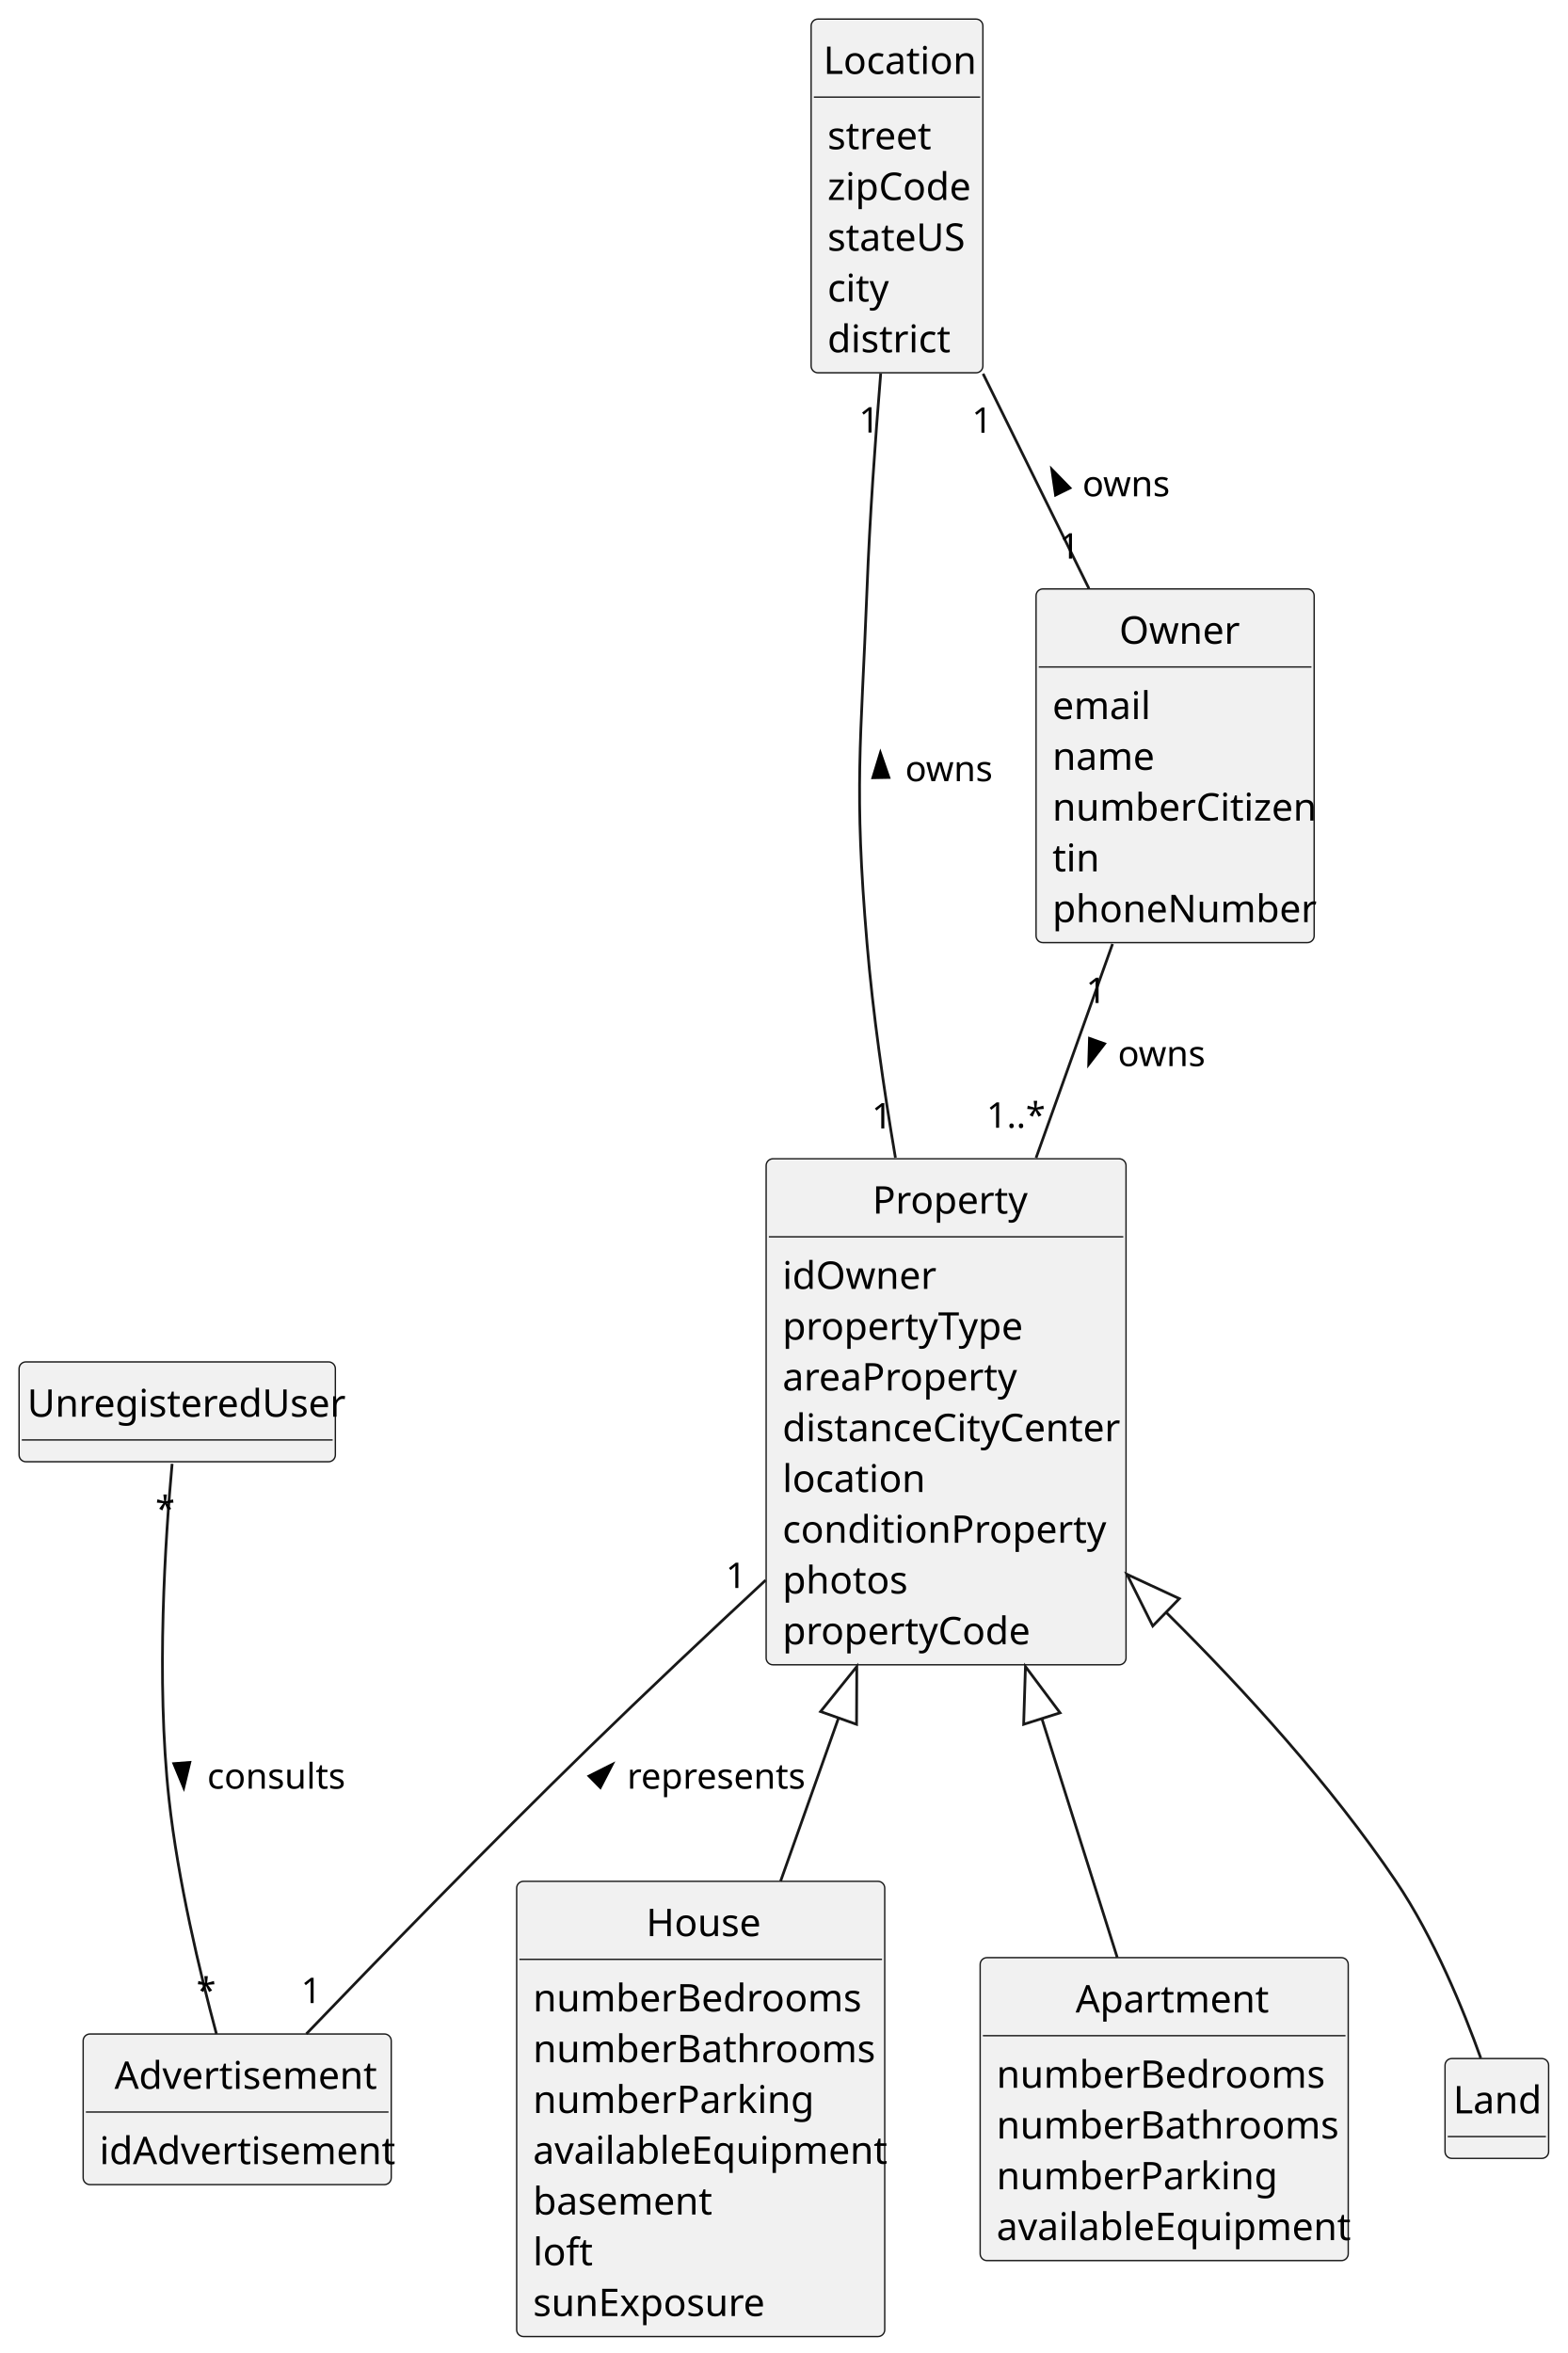
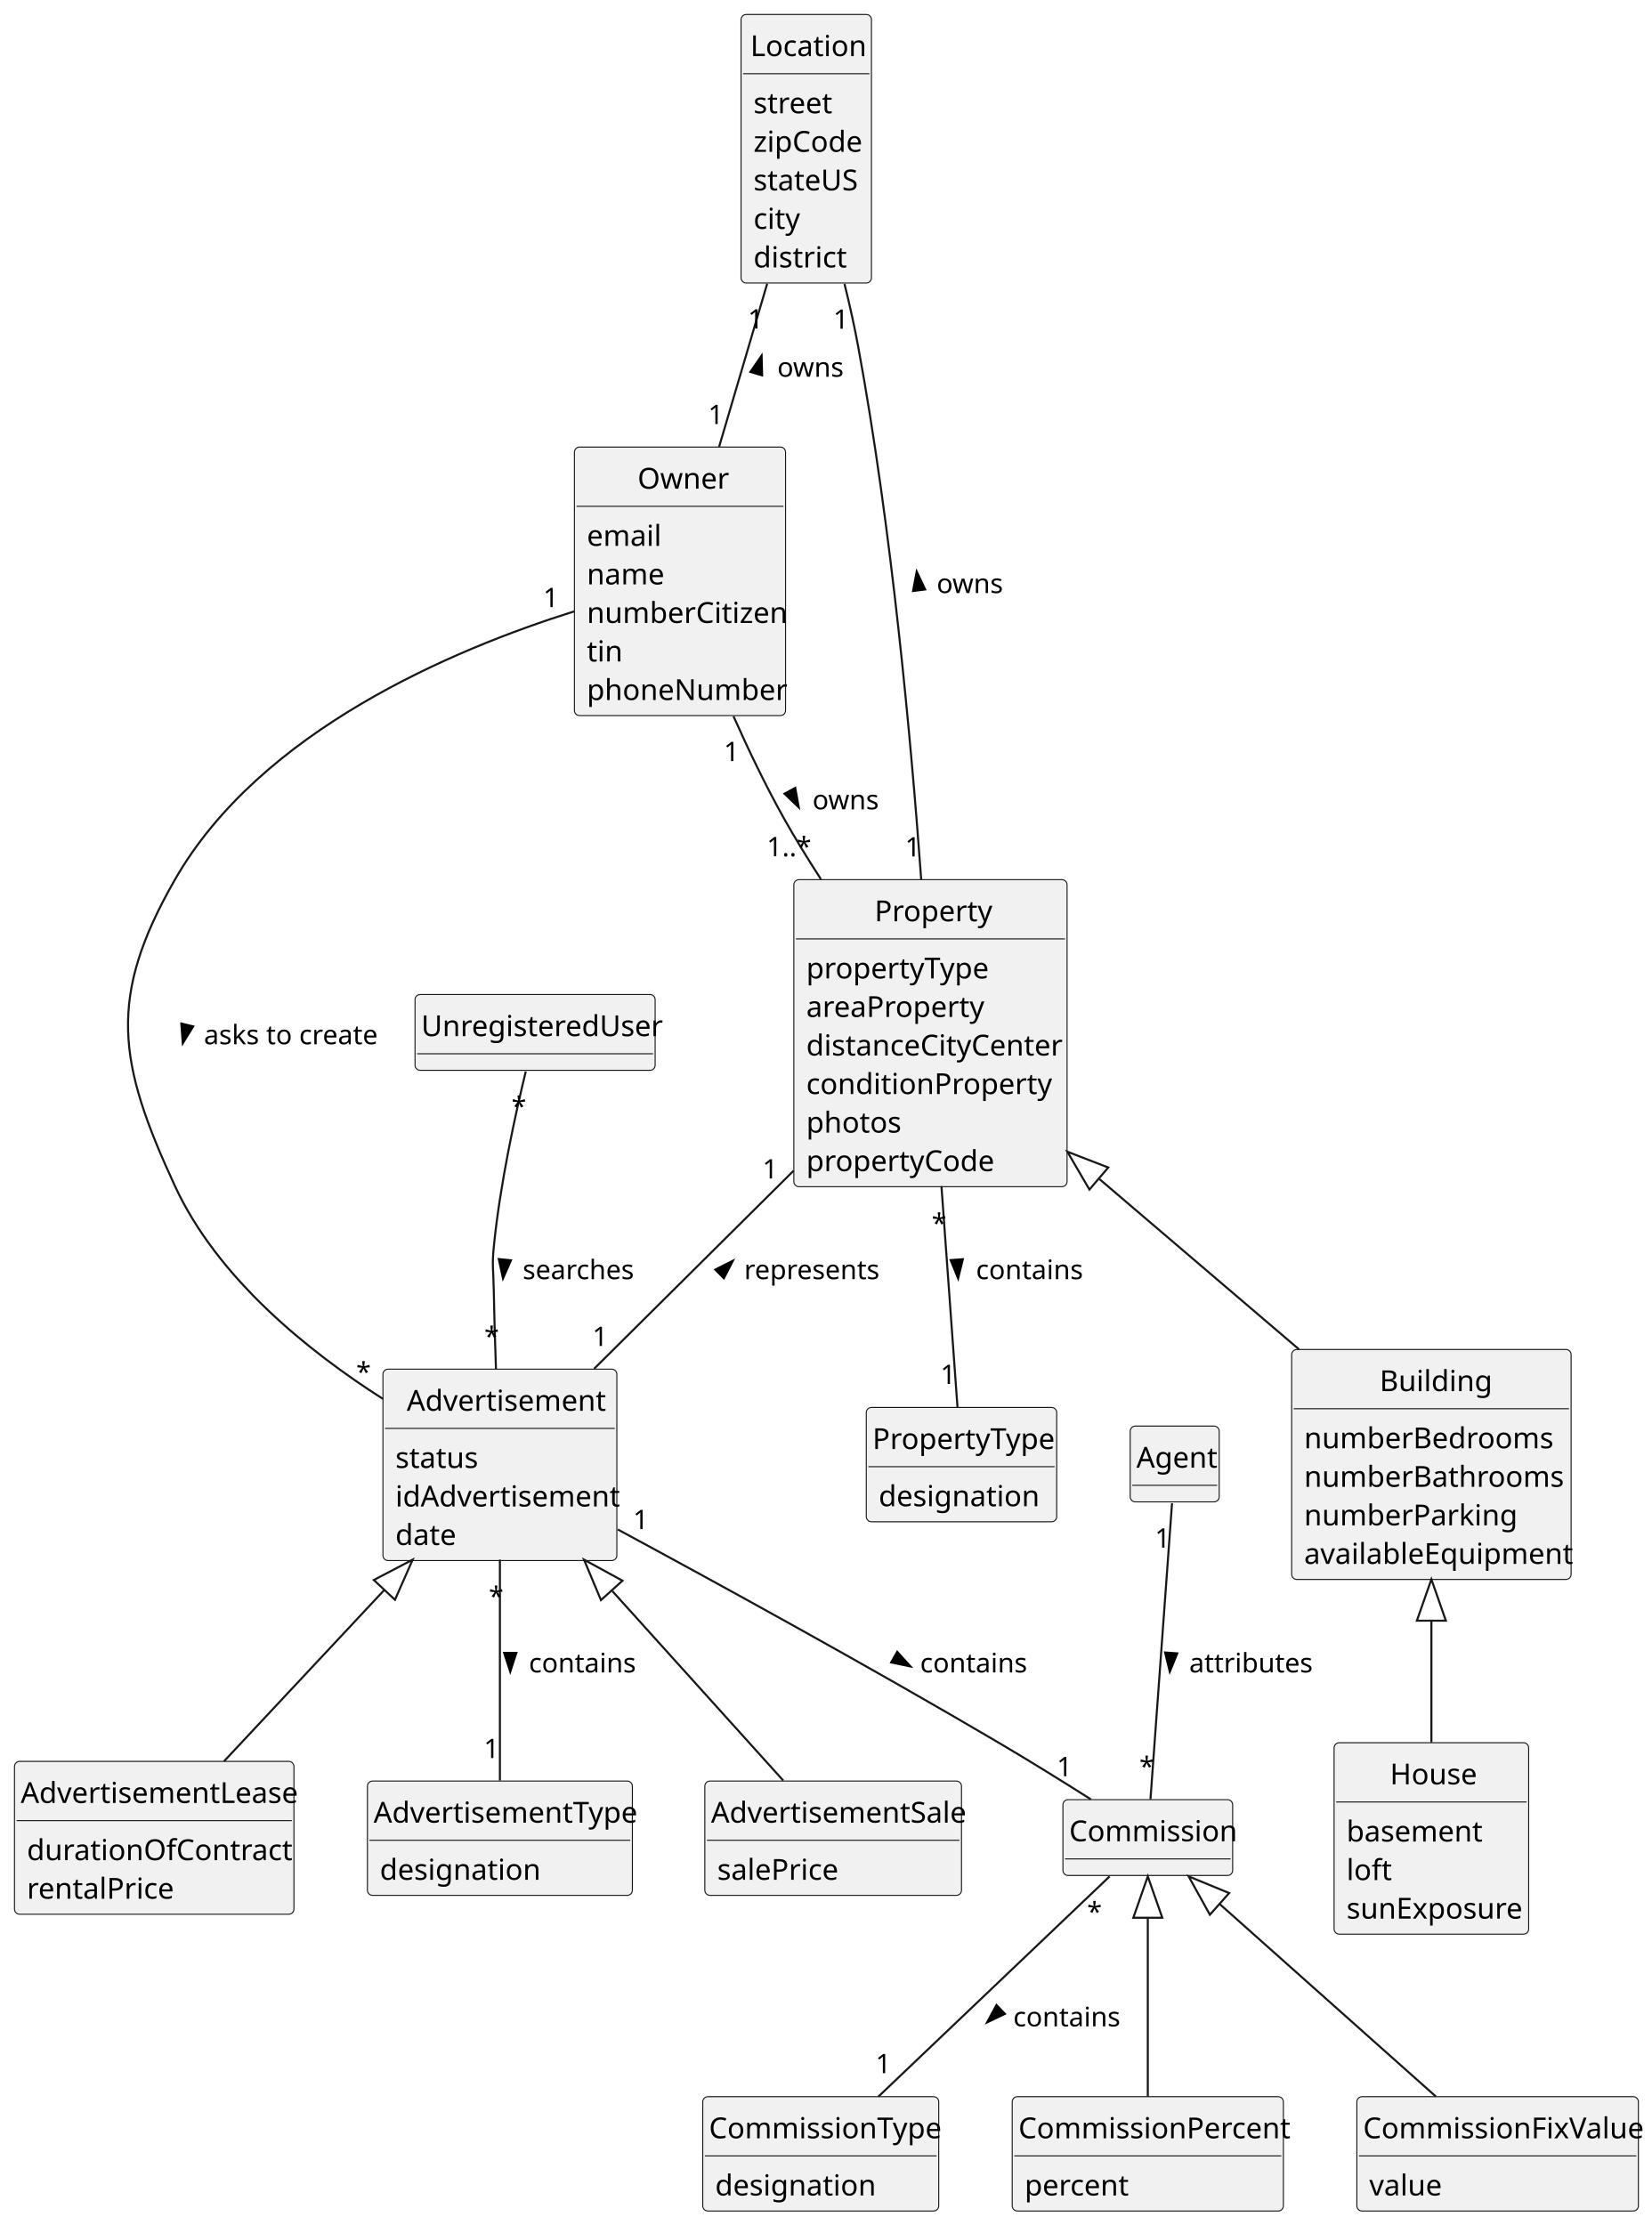
- <svg xmlns="http://www.w3.org/2000/svg" contentStyleType="text/css" height="863px" preserveAspectRatio="none" style="width:575px;height:863px;background:#FFFFFF;" version="1.1" viewBox="0 0 575 863" width="575px" zoomAndPan="magnify">
+ <svg xmlns="http://www.w3.org/2000/svg" contentStyleType="text/css" height="1075px" preserveAspectRatio="none" style="width:798px;height:1075px;background:#FFFFFF;" version="1.1" viewBox="0 0 798 1075" width="798px" zoomAndPan="magnify">
  <defs />
  <g>
+     <g id="elem_PropertyType">
+       <rect codeLine="12" fill="#F1F1F1" height="55.242" id="PropertyType" rx="2.5" ry="2.5" style="stroke:#181818;stroke-width:0.5;" width="92" x="418.5" y="680" />
+       <text fill="#000000" font-family="sans-serif" font-size="14" lengthAdjust="spacing" textLength="86" x="421.5" y="700.107">PropertyType</text>
+       <line style="stroke:#181818;stroke-width:0.5;" x1="419.5" x2="509.5" y1="708.621" y2="708.621" />
+       <text fill="#000000" font-family="sans-serif" font-size="14" lengthAdjust="spacing" textLength="73" x="424.5" y="727.729">designation</text>
+     </g>
    <g id="elem_Property">
-       <rect codeLine="13" fill="#F1F1F1" height="185.59" id="Property" rx="2.5" ry="2.5" style="stroke:#181818;stroke-width:0.5;" width="132" x="281" y="425" />
-       <text fill="#000000" font-family="sans-serif" font-size="14" lengthAdjust="spacing" textLength="54" x="320" y="445.107">Property</text>
-       <line style="stroke:#181818;stroke-width:0.5;" x1="282" x2="412" y1="453.621" y2="453.621" />
-       <text fill="#000000" font-family="sans-serif" font-size="14" lengthAdjust="spacing" textLength="52" x="287" y="472.728">idOwner</text>
-       <text fill="#000000" font-family="sans-serif" font-size="14" lengthAdjust="spacing" textLength="85" x="287" y="491.35">propertyType</text>
-       <text fill="#000000" font-family="sans-serif" font-size="14" lengthAdjust="spacing" textLength="83" x="287" y="509.971">areaProperty</text>
-       <text fill="#000000" font-family="sans-serif" font-size="14" lengthAdjust="spacing" textLength="120" x="287" y="528.592">distanceCityCenter</text>
-       <text fill="#000000" font-family="sans-serif" font-size="14" lengthAdjust="spacing" textLength="49" x="287" y="547.213">location</text>
-       <text fill="#000000" font-family="sans-serif" font-size="14" lengthAdjust="spacing" textLength="111" x="287" y="565.834">conditionProperty</text>
-       <text fill="#000000" font-family="sans-serif" font-size="14" lengthAdjust="spacing" textLength="43" x="287" y="584.455">photos</text>
-       <text fill="#000000" font-family="sans-serif" font-size="14" lengthAdjust="spacing" textLength="87" x="287" y="603.076">propertyCode</text>
+       <rect codeLine="16" fill="#F1F1F1" height="148.348" id="Property" rx="2.5" ry="2.5" style="stroke:#181818;stroke-width:0.5;" width="132" x="383.5" y="425" />
+       <text fill="#000000" font-family="sans-serif" font-size="14" lengthAdjust="spacing" textLength="54" x="422.5" y="445.107">Property</text>
+       <line style="stroke:#181818;stroke-width:0.5;" x1="384.5" x2="514.5" y1="453.621" y2="453.621" />
+       <text fill="#000000" font-family="sans-serif" font-size="14" lengthAdjust="spacing" textLength="85" x="389.5" y="472.728">propertyType</text>
+       <text fill="#000000" font-family="sans-serif" font-size="14" lengthAdjust="spacing" textLength="83" x="389.5" y="491.35">areaProperty</text>
+       <text fill="#000000" font-family="sans-serif" font-size="14" lengthAdjust="spacing" textLength="120" x="389.5" y="509.971">distanceCityCenter</text>
+       <text fill="#000000" font-family="sans-serif" font-size="14" lengthAdjust="spacing" textLength="111" x="389.5" y="528.592">conditionProperty</text>
+       <text fill="#000000" font-family="sans-serif" font-size="14" lengthAdjust="spacing" textLength="43" x="389.5" y="547.213">photos</text>
+       <text fill="#000000" font-family="sans-serif" font-size="14" lengthAdjust="spacing" textLength="87" x="389.5" y="565.834">propertyCode</text>
    </g>
    <g id="elem_UnregisteredUser">
-       <rect codeLine="24" fill="#F1F1F1" height="36.621" id="UnregisteredUser" rx="2.5" ry="2.5" style="stroke:#181818;stroke-width:0.5;" width="116" x="7" y="499.5" />
-       <text fill="#000000" font-family="sans-serif" font-size="14" lengthAdjust="spacing" textLength="110" x="10" y="519.607">UnregisteredUser</text>
-       <line style="stroke:#181818;stroke-width:0.5;" x1="8" x2="122" y1="528.121" y2="528.121" />
+       <rect codeLine="25" fill="#F1F1F1" height="36.621" id="UnregisteredUser" rx="2.5" ry="2.5" style="stroke:#181818;stroke-width:0.5;" width="116" x="200.5" y="480.5" />
+       <text fill="#000000" font-family="sans-serif" font-size="14" lengthAdjust="spacing" textLength="110" x="203.5" y="500.607">UnregisteredUser</text>
+       <line style="stroke:#181818;stroke-width:0.5;" x1="201.5" x2="315.5" y1="509.121" y2="509.121" />
    </g>
    <g id="elem_Owner">
-       <rect codeLine="26" fill="#F1F1F1" height="129.727" id="Owner" rx="2.5" ry="2.5" style="stroke:#181818;stroke-width:0.5;" width="102" x="380" y="216" />
-       <text fill="#000000" font-family="sans-serif" font-size="14" lengthAdjust="spacing" textLength="41" x="410.5" y="236.107">Owner</text>
-       <line style="stroke:#181818;stroke-width:0.5;" x1="381" x2="481" y1="244.621" y2="244.621" />
-       <text fill="#000000" font-family="sans-serif" font-size="14" lengthAdjust="spacing" textLength="33" x="386" y="263.728">email</text>
-       <text fill="#000000" font-family="sans-serif" font-size="14" lengthAdjust="spacing" textLength="35" x="386" y="282.35">name</text>
-       <text fill="#000000" font-family="sans-serif" font-size="14" lengthAdjust="spacing" textLength="90" x="386" y="300.971">numberCitizen</text>
-       <text fill="#000000" font-family="sans-serif" font-size="14" lengthAdjust="spacing" textLength="15" x="386" y="319.592">tin</text>
-       <text fill="#000000" font-family="sans-serif" font-size="14" lengthAdjust="spacing" textLength="89" x="386" y="338.213">phoneNumber</text>
+       <rect codeLine="27" fill="#F1F1F1" height="129.727" id="Owner" rx="2.5" ry="2.5" style="stroke:#181818;stroke-width:0.5;" width="102" x="277.5" y="216" />
+       <text fill="#000000" font-family="sans-serif" font-size="14" lengthAdjust="spacing" textLength="41" x="308" y="236.107">Owner</text>
+       <line style="stroke:#181818;stroke-width:0.5;" x1="278.5" x2="378.5" y1="244.621" y2="244.621" />
+       <text fill="#000000" font-family="sans-serif" font-size="14" lengthAdjust="spacing" textLength="33" x="283.5" y="263.728">email</text>
+       <text fill="#000000" font-family="sans-serif" font-size="14" lengthAdjust="spacing" textLength="35" x="283.5" y="282.35">name</text>
+       <text fill="#000000" font-family="sans-serif" font-size="14" lengthAdjust="spacing" textLength="90" x="283.5" y="300.971">numberCitizen</text>
+       <text fill="#000000" font-family="sans-serif" font-size="14" lengthAdjust="spacing" textLength="15" x="283.5" y="319.592">tin</text>
+       <text fill="#000000" font-family="sans-serif" font-size="14" lengthAdjust="spacing" textLength="89" x="283.5" y="338.213">phoneNumber</text>
    </g>
    <g id="elem_House">
-       <rect codeLine="35" fill="#F1F1F1" height="166.969" id="House" rx="2.5" ry="2.5" style="stroke:#181818;stroke-width:0.5;" width="135" x="189.5" y="690" />
-       <text fill="#000000" font-family="sans-serif" font-size="14" lengthAdjust="spacing" textLength="40" x="237" y="710.107">House</text>
-       <line style="stroke:#181818;stroke-width:0.5;" x1="190.5" x2="323.5" y1="718.621" y2="718.621" />
-       <text fill="#000000" font-family="sans-serif" font-size="14" lengthAdjust="spacing" textLength="112" x="195.5" y="737.729">numberBedrooms</text>
-       <text fill="#000000" font-family="sans-serif" font-size="14" lengthAdjust="spacing" textLength="116" x="195.5" y="756.35">numberBathrooms</text>
-       <text fill="#000000" font-family="sans-serif" font-size="14" lengthAdjust="spacing" textLength="96" x="195.5" y="774.971">numberParking</text>
-       <text fill="#000000" font-family="sans-serif" font-size="14" lengthAdjust="spacing" textLength="123" x="195.5" y="793.592">availableEquipment</text>
-       <text fill="#000000" font-family="sans-serif" font-size="14" lengthAdjust="spacing" textLength="62" x="195.5" y="812.213">basement</text>
-       <text fill="#000000" font-family="sans-serif" font-size="14" lengthAdjust="spacing" textLength="19" x="195.5" y="830.834">loft</text>
-       <text fill="#000000" font-family="sans-serif" font-size="14" lengthAdjust="spacing" textLength="82" x="195.5" y="849.455">sunExposure</text>
-     </g>
-     <g id="elem_Apartment">
-       <rect codeLine="45" fill="#F1F1F1" height="111.106" id="Apartment" rx="2.5" ry="2.5" style="stroke:#181818;stroke-width:0.5;" width="135" x="359.5" y="718" />
-       <text fill="#000000" font-family="sans-serif" font-size="14" lengthAdjust="spacing" textLength="65" x="394.5" y="738.107">Apartment</text>
-       <line style="stroke:#181818;stroke-width:0.5;" x1="360.5" x2="493.5" y1="746.621" y2="746.621" />
-       <text fill="#000000" font-family="sans-serif" font-size="14" lengthAdjust="spacing" textLength="112" x="365.5" y="765.729">numberBedrooms</text>
-       <text fill="#000000" font-family="sans-serif" font-size="14" lengthAdjust="spacing" textLength="116" x="365.5" y="784.35">numberBathrooms</text>
-       <text fill="#000000" font-family="sans-serif" font-size="14" lengthAdjust="spacing" textLength="96" x="365.5" y="802.971">numberParking</text>
-       <text fill="#000000" font-family="sans-serif" font-size="14" lengthAdjust="spacing" textLength="123" x="365.5" y="821.592">availableEquipment</text>
-     </g>
-     <g id="elem_Land">
-       <rect codeLine="52" fill="#F1F1F1" height="36.621" id="Land" rx="2.5" ry="2.5" style="stroke:#181818;stroke-width:0.5;" width="38" x="530" y="755" />
-       <text fill="#000000" font-family="sans-serif" font-size="14" lengthAdjust="spacing" textLength="32" x="533" y="775.107">Land</text>
-       <line style="stroke:#181818;stroke-width:0.5;" x1="531" x2="567" y1="783.621" y2="783.621" />
+       <rect codeLine="36" fill="#F1F1F1" height="92.484" id="House" rx="2.5" ry="2.5" style="stroke:#181818;stroke-width:0.5;" width="94" x="644.5" y="842" />
+       <text fill="#000000" font-family="sans-serif" font-size="14" lengthAdjust="spacing" textLength="40" x="671.5" y="862.107">House</text>
+       <line style="stroke:#181818;stroke-width:0.5;" x1="645.5" x2="737.5" y1="870.621" y2="870.621" />
+       <text fill="#000000" font-family="sans-serif" font-size="14" lengthAdjust="spacing" textLength="62" x="650.5" y="889.729">basement</text>
+       <text fill="#000000" font-family="sans-serif" font-size="14" lengthAdjust="spacing" textLength="19" x="650.5" y="908.35">loft</text>
+       <text fill="#000000" font-family="sans-serif" font-size="14" lengthAdjust="spacing" textLength="82" x="650.5" y="926.971">sunExposure</text>
+     </g>
+     <g id="elem_Building">
+       <rect codeLine="42" fill="#F1F1F1" height="111.106" id="Building" rx="2.5" ry="2.5" style="stroke:#181818;stroke-width:0.5;" width="135" x="624" y="652" />
+       <text fill="#000000" font-family="sans-serif" font-size="14" lengthAdjust="spacing" textLength="50" x="666.5" y="672.107">Building</text>
+       <line style="stroke:#181818;stroke-width:0.5;" x1="625" x2="758" y1="680.621" y2="680.621" />
+       <text fill="#000000" font-family="sans-serif" font-size="14" lengthAdjust="spacing" textLength="112" x="630" y="699.729">numberBedrooms</text>
+       <text fill="#000000" font-family="sans-serif" font-size="14" lengthAdjust="spacing" textLength="116" x="630" y="718.35">numberBathrooms</text>
+       <text fill="#000000" font-family="sans-serif" font-size="14" lengthAdjust="spacing" textLength="96" x="630" y="736.971">numberParking</text>
+       <text fill="#000000" font-family="sans-serif" font-size="14" lengthAdjust="spacing" textLength="123" x="630" y="755.592">availableEquipment</text>
    </g>
    <g id="elem_Advertisement">
-       <rect codeLine="54" fill="#F1F1F1" height="55.242" id="Advertisement" rx="2.5" ry="2.5" style="stroke:#181818;stroke-width:0.5;" width="113" x="30.5" y="746" />
-       <text fill="#000000" font-family="sans-serif" font-size="14" lengthAdjust="spacing" textLength="90" x="42" y="766.107">Advertisement</text>
-       <line style="stroke:#181818;stroke-width:0.5;" x1="31.5" x2="142.5" y1="774.621" y2="774.621" />
-       <text fill="#000000" font-family="sans-serif" font-size="14" lengthAdjust="spacing" textLength="101" x="36.5" y="793.729">idAdvertisement</text>
+       <rect codeLine="49" fill="#F1F1F1" height="92.484" id="Advertisement" rx="2.5" ry="2.5" style="stroke:#181818;stroke-width:0.5;" width="113" x="185" y="661.5" />
+       <text fill="#000000" font-family="sans-serif" font-size="14" lengthAdjust="spacing" textLength="90" x="196.5" y="681.607">Advertisement</text>
+       <line style="stroke:#181818;stroke-width:0.5;" x1="186" x2="297" y1="690.121" y2="690.121" />
+       <text fill="#000000" font-family="sans-serif" font-size="14" lengthAdjust="spacing" textLength="38" x="191" y="709.229">status</text>
+       <text fill="#000000" font-family="sans-serif" font-size="14" lengthAdjust="spacing" textLength="101" x="191" y="727.85">idAdvertisement</text>
+       <text fill="#000000" font-family="sans-serif" font-size="14" lengthAdjust="spacing" textLength="28" x="191" y="746.471">date</text>
    </g>
    <g id="elem_Location">
-       <rect codeLine="58" fill="#F1F1F1" height="129.727" id="Location" rx="2.5" ry="2.5" style="stroke:#181818;stroke-width:0.5;" width="63" x="297.5" y="7" />
-       <text fill="#000000" font-family="sans-serif" font-size="14" lengthAdjust="spacing" textLength="54" x="302" y="27.107">Location</text>
-       <line style="stroke:#181818;stroke-width:0.5;" x1="298.5" x2="359.5" y1="35.621" y2="35.621" />
-       <text fill="#000000" font-family="sans-serif" font-size="14" lengthAdjust="spacing" textLength="36" x="303.5" y="54.728">street</text>
-       <text fill="#000000" font-family="sans-serif" font-size="14" lengthAdjust="spacing" textLength="51" x="303.5" y="73.35">zipCode</text>
-       <text fill="#000000" font-family="sans-serif" font-size="14" lengthAdjust="spacing" textLength="49" x="303.5" y="91.971">stateUS</text>
-       <text fill="#000000" font-family="sans-serif" font-size="14" lengthAdjust="spacing" textLength="21" x="303.5" y="110.592">city</text>
-       <text fill="#000000" font-family="sans-serif" font-size="14" lengthAdjust="spacing" textLength="41" x="303.5" y="129.213">district</text>
+       <rect codeLine="55" fill="#F1F1F1" height="129.727" id="Location" rx="2.5" ry="2.5" style="stroke:#181818;stroke-width:0.5;" width="63" x="358" y="7" />
+       <text fill="#000000" font-family="sans-serif" font-size="14" lengthAdjust="spacing" textLength="54" x="362.5" y="27.107">Location</text>
+       <line style="stroke:#181818;stroke-width:0.5;" x1="359" x2="420" y1="35.621" y2="35.621" />
+       <text fill="#000000" font-family="sans-serif" font-size="14" lengthAdjust="spacing" textLength="36" x="364" y="54.728">street</text>
+       <text fill="#000000" font-family="sans-serif" font-size="14" lengthAdjust="spacing" textLength="51" x="364" y="73.35">zipCode</text>
+       <text fill="#000000" font-family="sans-serif" font-size="14" lengthAdjust="spacing" textLength="49" x="364" y="91.971">stateUS</text>
+       <text fill="#000000" font-family="sans-serif" font-size="14" lengthAdjust="spacing" textLength="21" x="364" y="110.592">city</text>
+       <text fill="#000000" font-family="sans-serif" font-size="14" lengthAdjust="spacing" textLength="41" x="364" y="129.213">district</text>
+     </g>
+     <g id="elem_AdvertisementSale">
+       <rect codeLine="63" fill="#F1F1F1" height="55.242" id="AdvertisementSale" rx="2.5" ry="2.5" style="stroke:#181818;stroke-width:0.5;" width="124" x="340.5" y="860.5" />
+       <text fill="#000000" font-family="sans-serif" font-size="14" lengthAdjust="spacing" textLength="118" x="343.5" y="880.607">AdvertisementSale</text>
+       <line style="stroke:#181818;stroke-width:0.5;" x1="341.5" x2="463.5" y1="889.121" y2="889.121" />
+       <text fill="#000000" font-family="sans-serif" font-size="14" lengthAdjust="spacing" textLength="58" x="346.5" y="908.229">salePrice</text>
+     </g>
+     <g id="elem_AdvertisementLease">
+       <rect codeLine="67" fill="#F1F1F1" height="73.863" id="AdvertisementLease" rx="2.5" ry="2.5" style="stroke:#181818;stroke-width:0.5;" width="135" x="7" y="851" />
+       <text fill="#000000" font-family="sans-serif" font-size="14" lengthAdjust="spacing" textLength="129" x="10" y="871.107">AdvertisementLease</text>
+       <line style="stroke:#181818;stroke-width:0.5;" x1="8" x2="141" y1="879.621" y2="879.621" />
+       <text fill="#000000" font-family="sans-serif" font-size="14" lengthAdjust="spacing" textLength="121" x="13" y="898.729">durationOfContract</text>
+       <text fill="#000000" font-family="sans-serif" font-size="14" lengthAdjust="spacing" textLength="68" x="13" y="917.35">rentalPrice</text>
+     </g>
+     <g id="elem_AdvertisementType">
+       <rect codeLine="73" fill="#F1F1F1" height="55.242" id="AdvertisementType" rx="2.5" ry="2.5" style="stroke:#181818;stroke-width:0.5;" width="128" x="177.5" y="860.5" />
+       <text fill="#000000" font-family="sans-serif" font-size="14" lengthAdjust="spacing" textLength="122" x="180.5" y="880.607">AdvertisementType</text>
+       <line style="stroke:#181818;stroke-width:0.5;" x1="178.5" x2="304.5" y1="889.121" y2="889.121" />
+       <text fill="#000000" font-family="sans-serif" font-size="14" lengthAdjust="spacing" textLength="73" x="183.5" y="908.229">designation</text>
+     </g>
+     <g id="elem_Commission">
+       <rect codeLine="77" fill="#F1F1F1" height="36.621" id="Commission" rx="2.5" ry="2.5" style="stroke:#181818;stroke-width:0.5;" width="82" x="513.5" y="869.5" />
+       <text fill="#000000" font-family="sans-serif" font-size="14" lengthAdjust="spacing" textLength="76" x="516.5" y="889.607">Commission</text>
+       <line style="stroke:#181818;stroke-width:0.5;" x1="514.5" x2="594.5" y1="898.121" y2="898.121" />
+     </g>
+     <g id="elem_CommissionType">
+       <rect codeLine="80" fill="#F1F1F1" height="55.242" id="CommissionType" rx="2.5" ry="2.5" style="stroke:#181818;stroke-width:0.5;" width="114" x="339.5" y="1013" />
+       <text fill="#000000" font-family="sans-serif" font-size="14" lengthAdjust="spacing" textLength="108" x="342.5" y="1033.107">CommissionType</text>
+       <line style="stroke:#181818;stroke-width:0.5;" x1="340.5" x2="452.5" y1="1041.621" y2="1041.621" />
+       <text fill="#000000" font-family="sans-serif" font-size="14" lengthAdjust="spacing" textLength="73" x="345.5" y="1060.728">designation</text>
+     </g>
+     <g id="elem_CommissionPercent">
+       <rect codeLine="83" fill="#F1F1F1" height="55.242" id="CommissionPercent" rx="2.5" ry="2.5" style="stroke:#181818;stroke-width:0.5;" width="131" x="489" y="1013" />
+       <text fill="#000000" font-family="sans-serif" font-size="14" lengthAdjust="spacing" textLength="125" x="492" y="1033.107">CommissionPercent</text>
+       <line style="stroke:#181818;stroke-width:0.5;" x1="490" x2="619" y1="1041.621" y2="1041.621" />
+       <text fill="#000000" font-family="sans-serif" font-size="14" lengthAdjust="spacing" textLength="48" x="495" y="1060.728">percent</text>
+     </g>
+     <g id="elem_CommissionFixValue">
+       <rect codeLine="86" fill="#F1F1F1" height="55.242" id="CommissionFixValue" rx="2.5" ry="2.5" style="stroke:#181818;stroke-width:0.5;" width="136" x="655.5" y="1013" />
+       <text fill="#000000" font-family="sans-serif" font-size="14" lengthAdjust="spacing" textLength="130" x="658.5" y="1033.107">CommissionFixValue</text>
+       <line style="stroke:#181818;stroke-width:0.5;" x1="656.5" x2="790.5" y1="1041.621" y2="1041.621" />
+       <text fill="#000000" font-family="sans-serif" font-size="14" lengthAdjust="spacing" textLength="34" x="661.5" y="1060.728">value</text>
+     </g>
+     <g id="elem_Agent">
+       <rect fill="#F1F1F1" height="36.621" id="Agent" rx="2.5" ry="2.5" style="stroke:#181818;stroke-width:0.5;" width="43" x="546" y="689" />
+       <text fill="#000000" font-family="sans-serif" font-size="14" lengthAdjust="spacing" textLength="37" x="549" y="709.107">Agent</text>
+       <line style="stroke:#181818;stroke-width:0.5;" x1="547" x2="588" y1="717.621" y2="717.621" />
    </g>
    <g id="link_UnregisteredUser_Advertisement">
-       <path codeLine="68" d="M63.13,536.87 C60.67,563.7 57.16,615.95 62,660 C65.27,689.83 73.29,723.33 79.38,745.95 " fill="none" id="UnregisteredUser-Advertisement" style="stroke:#181818;stroke-width:1.0;" />
-       <polygon fill="#000000" points="67.387,655.63,69.617,646.385,63.757,646.84,67.387,655.63" style="stroke:#000000;stroke-width:1.0;" />
-       <text fill="#000000" font-family="sans-serif" font-size="13" lengthAdjust="spacing" textLength="49" x="76" y="656.028">consults</text>
-       <text fill="#000000" font-family="sans-serif" font-size="13" lengthAdjust="spacing" textLength="5" x="57.01" y="557.998">*</text>
-       <text fill="#000000" font-family="sans-serif" font-size="13" lengthAdjust="spacing" textLength="5" x="72.04" y="734.647">*</text>
+       <path codeLine="92" d="M253.99,517.71 C249.04,538.11 241.41,572.72 238.5,603 C237.69,611.41 238.35,613.56 238.5,622 C238.73,634.77 239.15,648.62 239.6,661.34 " fill="none" id="UnregisteredUser-Advertisement" style="stroke:#181818;stroke-width:1.0;" />
+       <polygon fill="#000000" points="243.002,617.621,246.827,608.914,240.979,608.328,243.002,617.621" style="stroke:#000000;stroke-width:1.0;" />
+       <text fill="#000000" font-family="sans-serif" font-size="13" lengthAdjust="spacing" textLength="53" x="252.5" y="618.028">searches</text>
+       <text fill="#000000" font-family="sans-serif" font-size="13" lengthAdjust="spacing" textLength="5" x="247.106" y="539.141">*</text>
+       <text fill="#000000" font-family="sans-serif" font-size="13" lengthAdjust="spacing" textLength="5" x="233.954" y="650.326">*</text>
    </g>
    <g id="link_Owner_Property">
-       <path codeLine="69" d="M408.05,346.21 C399.4,370.4 389.39,398.42 380,424.67 " fill="none" id="Owner-Property" style="stroke:#181818;stroke-width:1.0;" />
-       <polygon fill="#000000" points="399.317,390.354,405.129,382.826,399.594,380.847,399.317,390.354" style="stroke:#000000;stroke-width:1.0;" />
-       <text fill="#000000" font-family="sans-serif" font-size="13" lengthAdjust="spacing" textLength="30" x="410" y="391.028">owns</text>
-       <text fill="#000000" font-family="sans-serif" font-size="13" lengthAdjust="spacing" textLength="7" x="398.322" y="367.869">1</text>
-       <text fill="#000000" font-family="sans-serif" font-size="13" lengthAdjust="spacing" textLength="20" x="361.833" y="413.612">1..*</text>
-     </g>
-     <g id="link_Property_Land">
-       <path codeLine="70" d="M427.79,591.44 C456.79,620.19 488.18,654.77 512,690 C525.98,710.68 536.87,737.49 543.11,754.85 " fill="none" id="Property-backto-Land" style="stroke:#181818;stroke-width:1.0;" />
-       <polygon fill="none" points="422.8,596.36,413.34,577.4,432.56,586.32,422.8,596.36" style="stroke:#181818;stroke-width:1.0;" />
-     </g>
-     <g id="link_Property_Apartment">
-       <path codeLine="71" d="M382.16,630.42 C391.74,660.77 401.7,692.32 409.78,717.95 " fill="none" id="Property-backto-Apartment" style="stroke:#181818;stroke-width:1.0;" />
-       <polygon fill="none" points="375.45,632.42,376.11,611.24,388.8,628.2,375.45,632.42" style="stroke:#181818;stroke-width:1.0;" />
-     </g>
-     <g id="link_Property_House">
-       <path codeLine="72" d="M307.5,630.25 C300.38,650.32 293.06,670.92 286.29,689.99 " fill="none" id="Property-backto-House" style="stroke:#181818;stroke-width:1.0;" />
-       <polygon fill="none" points="300.97,627.74,314.25,611.24,314.16,632.43,300.97,627.74" style="stroke:#181818;stroke-width:1.0;" />
+       <path codeLine="93" d="M354.36,346.07 C361.59,362.33 369.86,379.55 378.5,395 C384.01,404.86 390.22,414.96 396.6,424.8 " fill="none" id="Owner-Property" style="stroke:#181818;stroke-width:1.0;" />
+       <polygon fill="#000000" points="385.864,390.051,384.177,380.692,378.998,383.471,385.864,390.051" style="stroke:#000000;stroke-width:1.0;" />
+       <text fill="#000000" font-family="sans-serif" font-size="13" lengthAdjust="spacing" textLength="30" x="392.5" y="391.028">owns</text>
+       <text fill="#000000" font-family="sans-serif" font-size="13" lengthAdjust="spacing" textLength="7" x="349.666" y="367.714">1</text>
+       <text fill="#000000" font-family="sans-serif" font-size="13" lengthAdjust="spacing" textLength="20" x="370.408" y="413.685">1..*</text>
+     </g>
+     <g id="link_Property_Building">
+       <path codeLine="94" d="M531.17,569.69 C562.61,596.51 598.01,626.73 627.54,651.92 " fill="none" id="Property-backto-Building" style="stroke:#181818;stroke-width:1.0;" />
+       <polygon fill="none" points="526.3,574.73,515.63,556.43,535.39,564.08,526.3,574.73" style="stroke:#181818;stroke-width:1.0;" />
+     </g>
+     <g id="link_Property_PropertyType">
+       <path codeLine="95" d="M454.81,573.09 C457.51,610.22 460.62,653.05 462.57,679.95 " fill="none" id="Property-PropertyType" style="stroke:#181818;stroke-width:1.0;" />
+       <polygon fill="#000000" points="462.862,617.632,465.138,608.398,459.276,608.824,462.862,617.632" style="stroke:#000000;stroke-width:1.0;" />
+       <text fill="#000000" font-family="sans-serif" font-size="13" lengthAdjust="spacing" textLength="49" x="471.5" y="618.028">contains</text>
+       <text fill="#000000" font-family="sans-serif" font-size="13" lengthAdjust="spacing" textLength="5" x="450.1" y="595.633">*</text>
+       <text fill="#000000" font-family="sans-serif" font-size="13" lengthAdjust="spacing" textLength="7" x="454.314" y="668.647">1</text>
+     </g>
+     <g id="link_Building_House">
+       <path codeLine="96" d="M691.5,783.24 C691.5,803.14 691.5,824.03 691.5,841.81 " fill="none" id="Building-backto-House" style="stroke:#181818;stroke-width:1.0;" />
+       <polygon fill="none" points="684.5,783.03,691.5,763.03,698.5,783.03,684.5,783.03" style="stroke:#181818;stroke-width:1.0;" />
    </g>
    <g id="link_Property_Advertisement">
-       <path codeLine="73" d="M280.82,579.55 C259.9,598.98 236.81,620.72 216,641 C179.35,676.71 138.12,719.15 112.36,745.96 " fill="none" id="Property-Advertisement" style="stroke:#181818;stroke-width:1.0;" />
-       <polygon fill="#000000" points="224.557,647.132,216.057,651.397,220.188,655.579,224.557,647.132" style="stroke:#000000;stroke-width:1.0;" />
-       <text fill="#000000" font-family="sans-serif" font-size="13" lengthAdjust="spacing" textLength="61" x="230" y="656.028">represents</text>
-       <text fill="#000000" font-family="sans-serif" font-size="13" lengthAdjust="spacing" textLength="7" x="266.199" y="582.419">1</text>
-       <text fill="#000000" font-family="sans-serif" font-size="13" lengthAdjust="spacing" textLength="7" x="110.415" y="734.66">1</text>
+       <path codeLine="97" d="M383.4,565.62 C352,596.8 315.25,633.28 287.02,661.31 " fill="none" id="Property-Advertisement" style="stroke:#181818;stroke-width:1.0;" />
+       <polygon fill="#000000" points="354.048,609.123,345.559,613.41,349.7,617.581,354.048,609.123" style="stroke:#000000;stroke-width:1.0;" />
+       <text fill="#000000" font-family="sans-serif" font-size="13" lengthAdjust="spacing" textLength="61" x="359.5" y="618.028">represents</text>
+       <text fill="#000000" font-family="sans-serif" font-size="13" lengthAdjust="spacing" textLength="7" x="368.353" y="569.365">1</text>
+       <text fill="#000000" font-family="sans-serif" font-size="13" lengthAdjust="spacing" textLength="7" x="286.192" y="650.292">1</text>
    </g>
    <g id="link_Location_Property">
-       <path codeLine="74" d="M323.02,137.01 C321,161.67 318.99,190.12 318,216 C315.78,273.74 313.15,288.43 318,346 C320.16,371.65 324.11,399.25 328.42,424.62 " fill="none" id="Location-Property" style="stroke:#181818;stroke-width:1.0;" />
-       <polygon fill="#000000" points="322.906,276.146,320.137,285.245,326.014,285.135,322.906,276.146" style="stroke:#000000;stroke-width:1.0;" />
-       <text fill="#000000" font-family="sans-serif" font-size="13" lengthAdjust="spacing" textLength="30" x="332" y="286.528">owns</text>
-       <text fill="#000000" font-family="sans-serif" font-size="13" lengthAdjust="spacing" textLength="7" x="315.042" y="158.648">1</text>
-       <text fill="#000000" font-family="sans-serif" font-size="13" lengthAdjust="spacing" textLength="7" x="319.729" y="413.875">1</text>
+       <path codeLine="98" d="M407.98,137.17 C410.43,147.1 412.71,157.29 414.5,167 C430.74,254.94 440.14,357.51 445.03,424.89 " fill="none" id="Location-Property" style="stroke:#181818;stroke-width:1.0;" />
+       <polygon fill="#000000" points="442.861,276.187,441.102,285.533,446.932,284.782,442.861,276.187" style="stroke:#000000;stroke-width:1.0;" />
+       <text fill="#000000" font-family="sans-serif" font-size="13" lengthAdjust="spacing" textLength="30" x="452.5" y="286.528">owns</text>
+       <text fill="#000000" font-family="sans-serif" font-size="13" lengthAdjust="spacing" textLength="7" x="402.525" y="158.825">1</text>
+       <text fill="#000000" font-family="sans-serif" font-size="13" lengthAdjust="spacing" textLength="7" x="437.245" y="413.784">1</text>
    </g>
    <g id="link_Location_Owner">
-       <path codeLine="75" d="M360.57,137.08 C372.92,162.13 387.05,190.81 399.4,215.87 " fill="none" id="Location-Owner" style="stroke:#181818;stroke-width:1.0;" />
-       <polygon fill="#000000" points="385.79,172.161,387.152,181.573,392.424,178.975,385.79,172.161" style="stroke:#000000;stroke-width:1.0;" />
-       <text fill="#000000" font-family="sans-serif" font-size="13" lengthAdjust="spacing" textLength="30" x="397" y="182.028">owns</text>
-       <text fill="#000000" font-family="sans-serif" font-size="13" lengthAdjust="spacing" textLength="7" x="356.465" y="158.725">1</text>
-       <text fill="#000000" font-family="sans-serif" font-size="13" lengthAdjust="spacing" textLength="7" x="388.561" y="204.876">1</text>
+       <path codeLine="99" d="M370.62,137.08 C363.23,162.13 354.78,190.81 347.4,215.87 " fill="none" id="Location-Owner" style="stroke:#181818;stroke-width:1.0;" />
+       <polygon fill="#000000" points="367.913,171.849,362.538,179.695,368.176,181.356,367.913,171.849" style="stroke:#000000;stroke-width:1.0;" />
+       <text fill="#000000" font-family="sans-serif" font-size="13" lengthAdjust="spacing" textLength="30" x="375.5" y="182.028">owns</text>
+       <text fill="#000000" font-family="sans-serif" font-size="13" lengthAdjust="spacing" textLength="7" x="361.312" y="158.725">1</text>
+       <text fill="#000000" font-family="sans-serif" font-size="13" lengthAdjust="spacing" textLength="7" x="342.084" y="204.876">1</text>
+     </g>
+     <g id="link_Owner_Advertisement">
+       <path codeLine="100" d="M277.41,295.38 C218.88,313.74 125.76,353 84.5,425 C51.8,482.07 56.9,513.29 84.5,573 C105.14,617.65 148.91,652.85 184.99,675.87 " fill="none" id="Owner-Advertisement" style="stroke:#181818;stroke-width:1.0;" />
+       <polygon fill="#000000" points="88.32,504.004,93.311,495.908,87.599,494.521,88.32,504.004" style="stroke:#000000;stroke-width:1.0;" />
+       <text fill="#000000" font-family="sans-serif" font-size="13" lengthAdjust="spacing" textLength="83" x="98.5" y="504.528">asks to create</text>
+       <text fill="#000000" font-family="sans-serif" font-size="13" lengthAdjust="spacing" textLength="7" x="262.392" y="293.313">1</text>
+       <text fill="#000000" font-family="sans-serif" font-size="13" lengthAdjust="spacing" textLength="5" x="172.06" y="667.493">*</text>
+     </g>
+     <g id="link_Advertisement_AdvertisementSale">
+       <path codeLine="101" d="M295.85,768.76 C323.89,799.84 356.67,836.18 378.41,860.29 " fill="none" id="Advertisement-backto-AdvertisementSale" style="stroke:#181818;stroke-width:1.0;" />
+       <polygon fill="none" points="290.32,773.08,282.13,753.54,300.72,763.71,290.32,773.08" style="stroke:#181818;stroke-width:1.0;" />
+     </g>
+     <g id="link_Advertisement_AdvertisementLease">
+       <path codeLine="102" d="M185.59,768.26 C159.95,795.67 130.39,827.26 108.22,850.96 " fill="none" id="Advertisement-backto-AdvertisementLease" style="stroke:#181818;stroke-width:1.0;" />
+       <polygon fill="none" points="180.58,763.37,199.36,753.54,190.81,772.93,180.58,763.37" style="stroke:#181818;stroke-width:1.0;" />
+     </g>
+     <g id="link_Advertisement_AdvertisementType">
+       <path codeLine="103" d="M241.5,753.54 C241.5,787.21 241.5,832.11 241.5,860.29 " fill="none" id="Advertisement-AdvertisementType" style="stroke:#181818;stroke-width:1.0;" />
+       <polygon fill="#000000" points="246.5,807.645,249.439,798.6,243.561,798.6,246.5,807.645" style="stroke:#000000;stroke-width:1.0;" />
+       <text fill="#000000" font-family="sans-serif" font-size="13" lengthAdjust="spacing" textLength="49" x="255.5" y="808.028">contains</text>
+       <text fill="#000000" font-family="sans-serif" font-size="13" lengthAdjust="spacing" textLength="5" x="236.117" y="775.905">*</text>
+       <text fill="#000000" font-family="sans-serif" font-size="13" lengthAdjust="spacing" textLength="7" x="233.734" y="849.403">1</text>
+     </g>
+     <g id="link_Commission_CommissionFixValue">
+       <path codeLine="104" d="M589.32,920.01 C620.1,947.42 664.52,986.98 693.69,1012.95 " fill="none" id="Commission-backto-CommissionFixValue" style="stroke:#181818;stroke-width:1.0;" />
+       <polygon fill="none" points="584.5,925.09,574.22,906.56,593.81,914.63,584.5,925.09" style="stroke:#181818;stroke-width:1.0;" />
+     </g>
+     <g id="link_Commission_CommissionPercent">
+       <path codeLine="105" d="M554.5,926.67 C554.5,953.54 554.5,989.01 554.5,1012.95 " fill="none" id="Commission-backto-CommissionPercent" style="stroke:#181818;stroke-width:1.0;" />
+       <polygon fill="none" points="547.5,926.56,554.5,906.56,561.5,926.56,547.5,926.56" style="stroke:#181818;stroke-width:1.0;" />
+     </g>
+     <g id="link_Commission_CommissionType">
+       <path codeLine="106" d="M536.07,906.56 C508.55,932.77 456.54,982.31 424.37,1012.95 " fill="none" id="Commission-CommissionType" style="stroke:#181818;stroke-width:1.0;" />
+       <polygon fill="#000000" points="476.88,977.094,485.456,972.984,481.402,968.728,476.88,977.094" style="stroke:#000000;stroke-width:1.0;" />
+       <text fill="#000000" font-family="sans-serif" font-size="13" lengthAdjust="spacing" textLength="49" x="489.5" y="979.028">contains</text>
+       <text fill="#000000" font-family="sans-serif" font-size="13" lengthAdjust="spacing" textLength="5" x="525.183" y="928.293">*</text>
+       <text fill="#000000" font-family="sans-serif" font-size="13" lengthAdjust="spacing" textLength="7" x="423.006" y="1001.647">1</text>
+     </g>
+     <g id="link_Advertisement_Commission">
+       <path codeLine="107" d="M298.46,738.96 C347.6,765.49 420.27,805.35 482.5,842 C497.36,850.75 513.68,860.9 527.01,869.35 " fill="none" id="Advertisement-Commission" style="stroke:#181818;stroke-width:1.0;" />
+       <polygon fill="#000000" points="439.843,805.123,433.443,798.088,430.53,803.194,439.843,805.123" style="stroke:#000000;stroke-width:1.0;" />
+       <text fill="#000000" font-family="sans-serif" font-size="13" lengthAdjust="spacing" textLength="49" x="444.5" y="808.028">contains</text>
+       <text fill="#000000" font-family="sans-serif" font-size="13" lengthAdjust="spacing" textLength="7" x="305.829" y="738.775">1</text>
+       <text fill="#000000" font-family="sans-serif" font-size="13" lengthAdjust="spacing" textLength="7" x="510.519" y="858.166">1</text>
+     </g>
+     <g id="link_Agent_Commission">
+       <path codeLine="108" d="M566.21,726.27 C563.71,760.48 558.28,835.15 555.79,869.3 " fill="none" id="Agent-Commission" style="stroke:#181818;stroke-width:1.0;" />
+       <polygon fill="#000000" points="565.137,807.632,568.725,798.825,562.863,798.398,565.137,807.632" style="stroke:#000000;stroke-width:1.0;" />
+       <text fill="#000000" font-family="sans-serif" font-size="13" lengthAdjust="spacing" textLength="54" x="574.5" y="808.028">attributes</text>
+       <text fill="#000000" font-family="sans-serif" font-size="13" lengthAdjust="spacing" textLength="7" x="557.923" y="747.717">1</text>
+       <text fill="#000000" font-family="sans-serif" font-size="13" lengthAdjust="spacing" textLength="5" x="550.419" y="858.101">*</text>
    </g>
  </g>
</svg>
